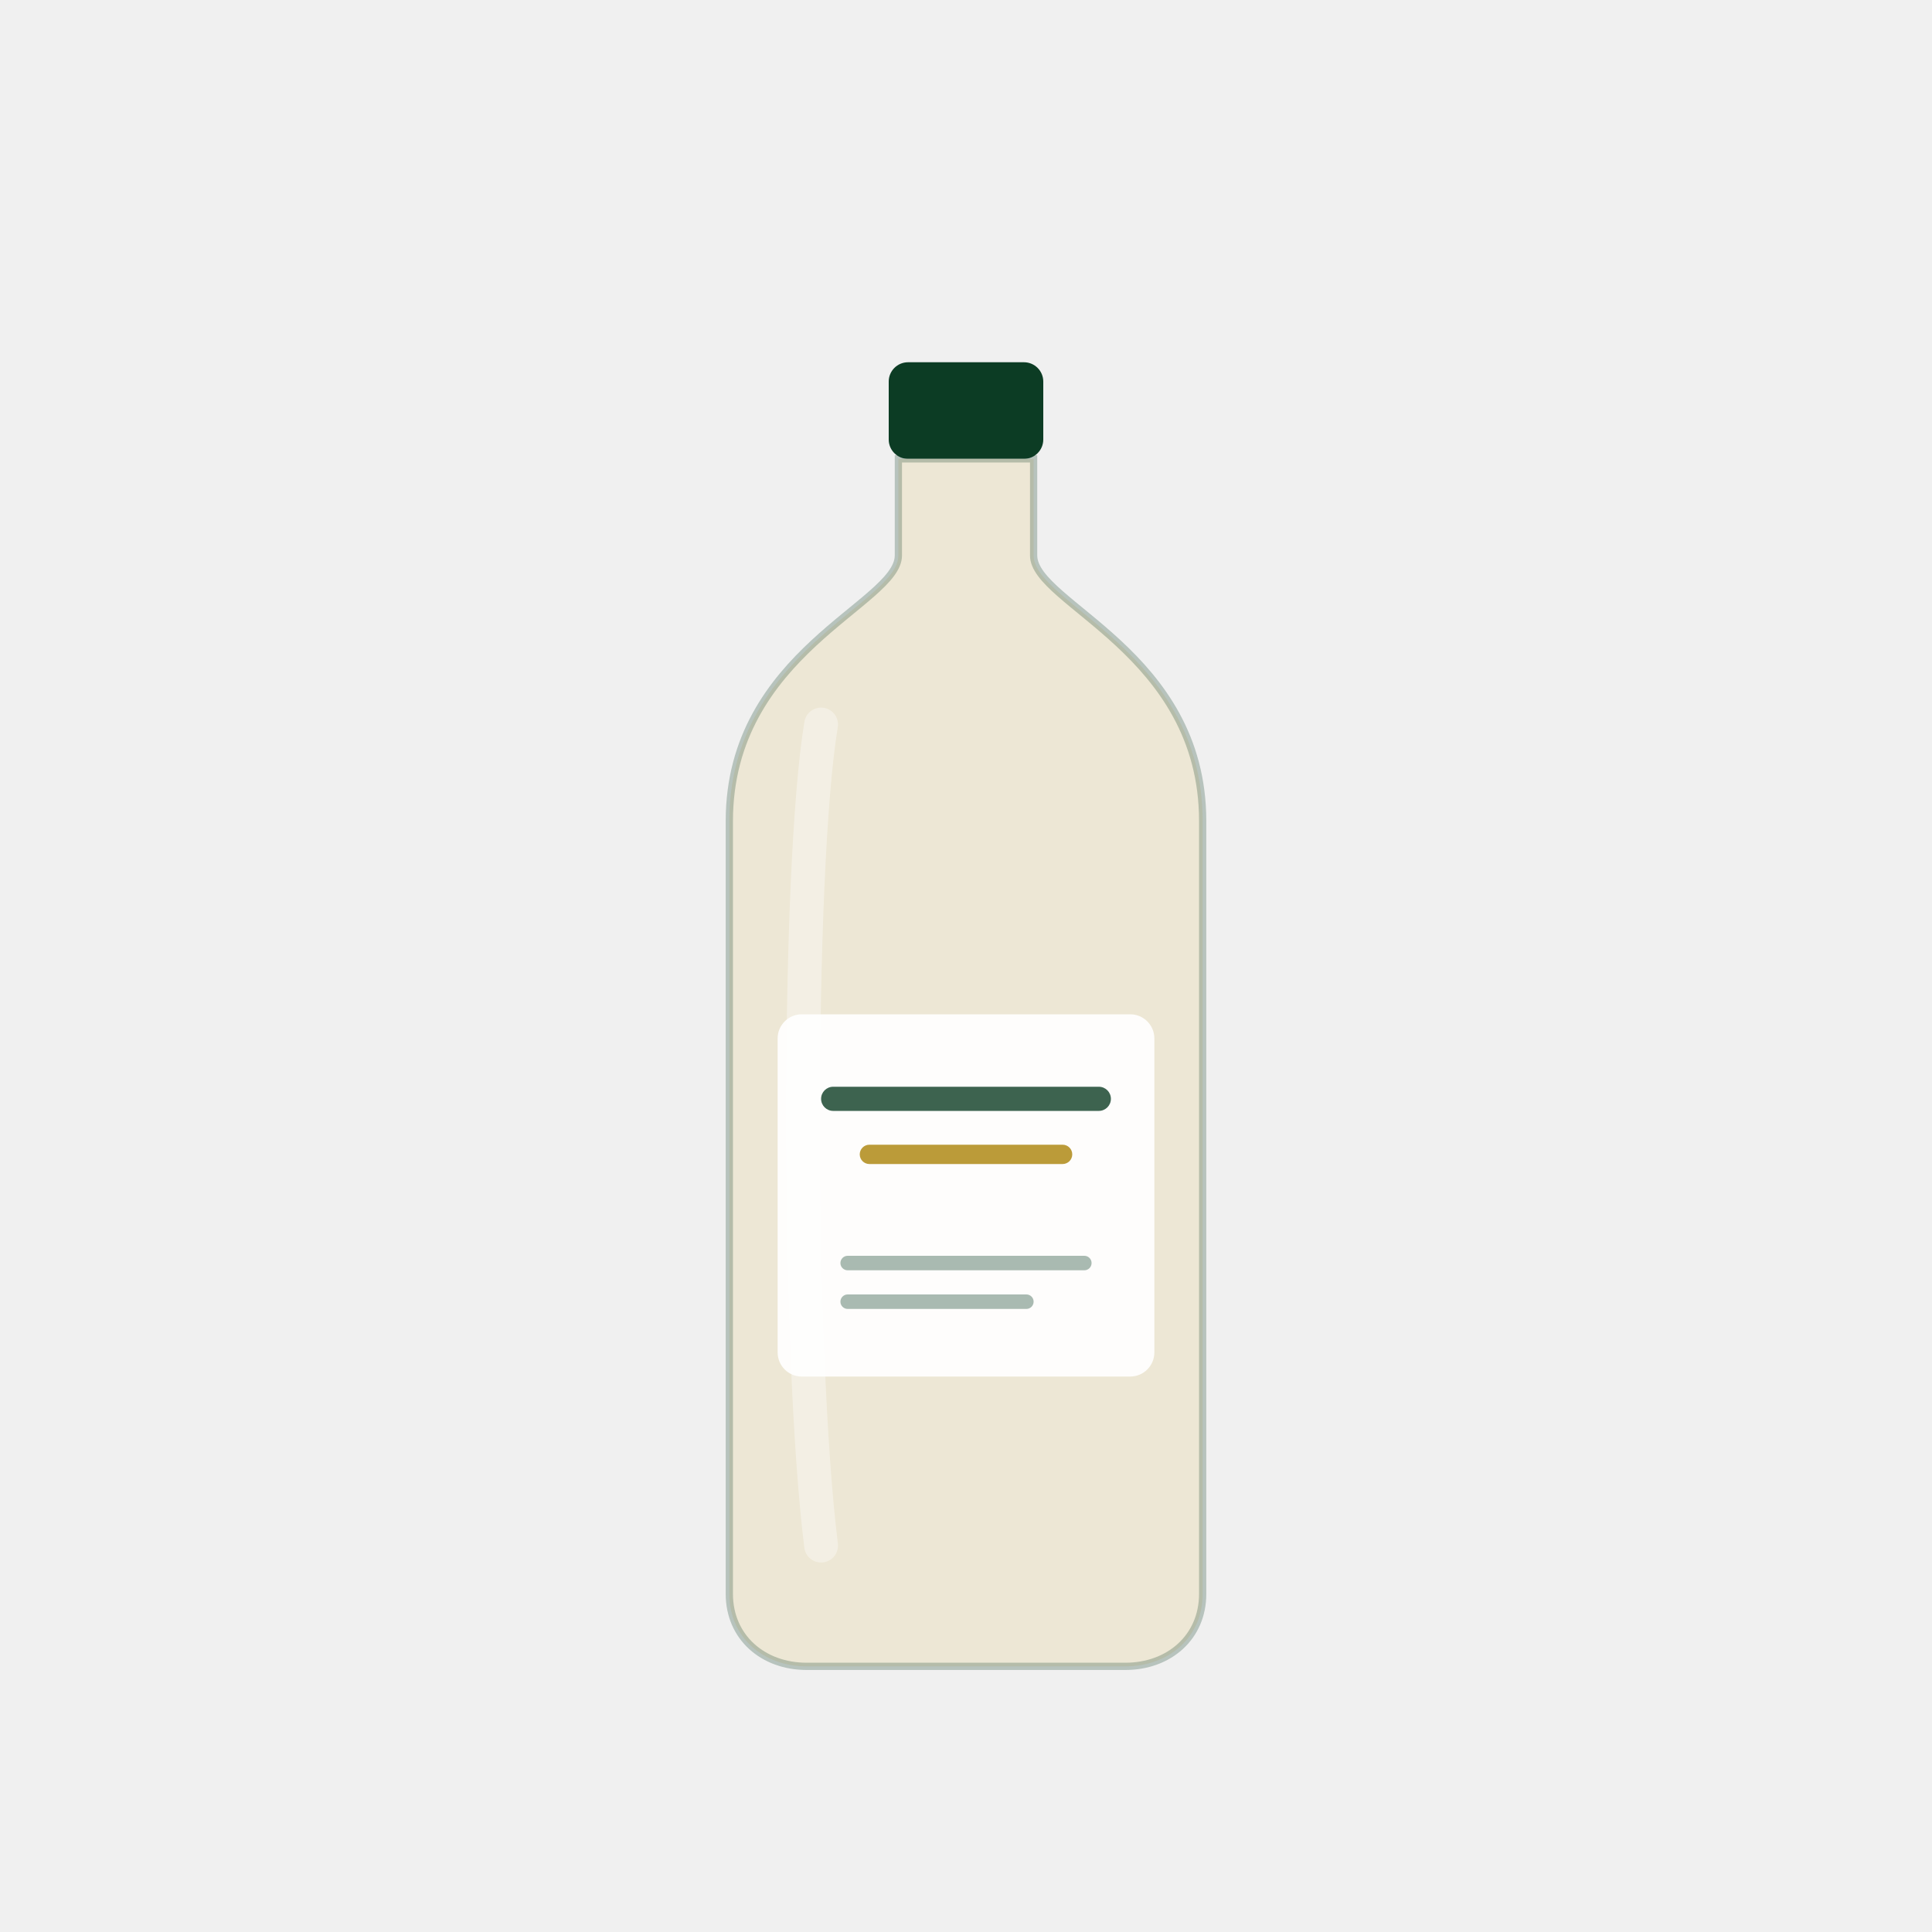
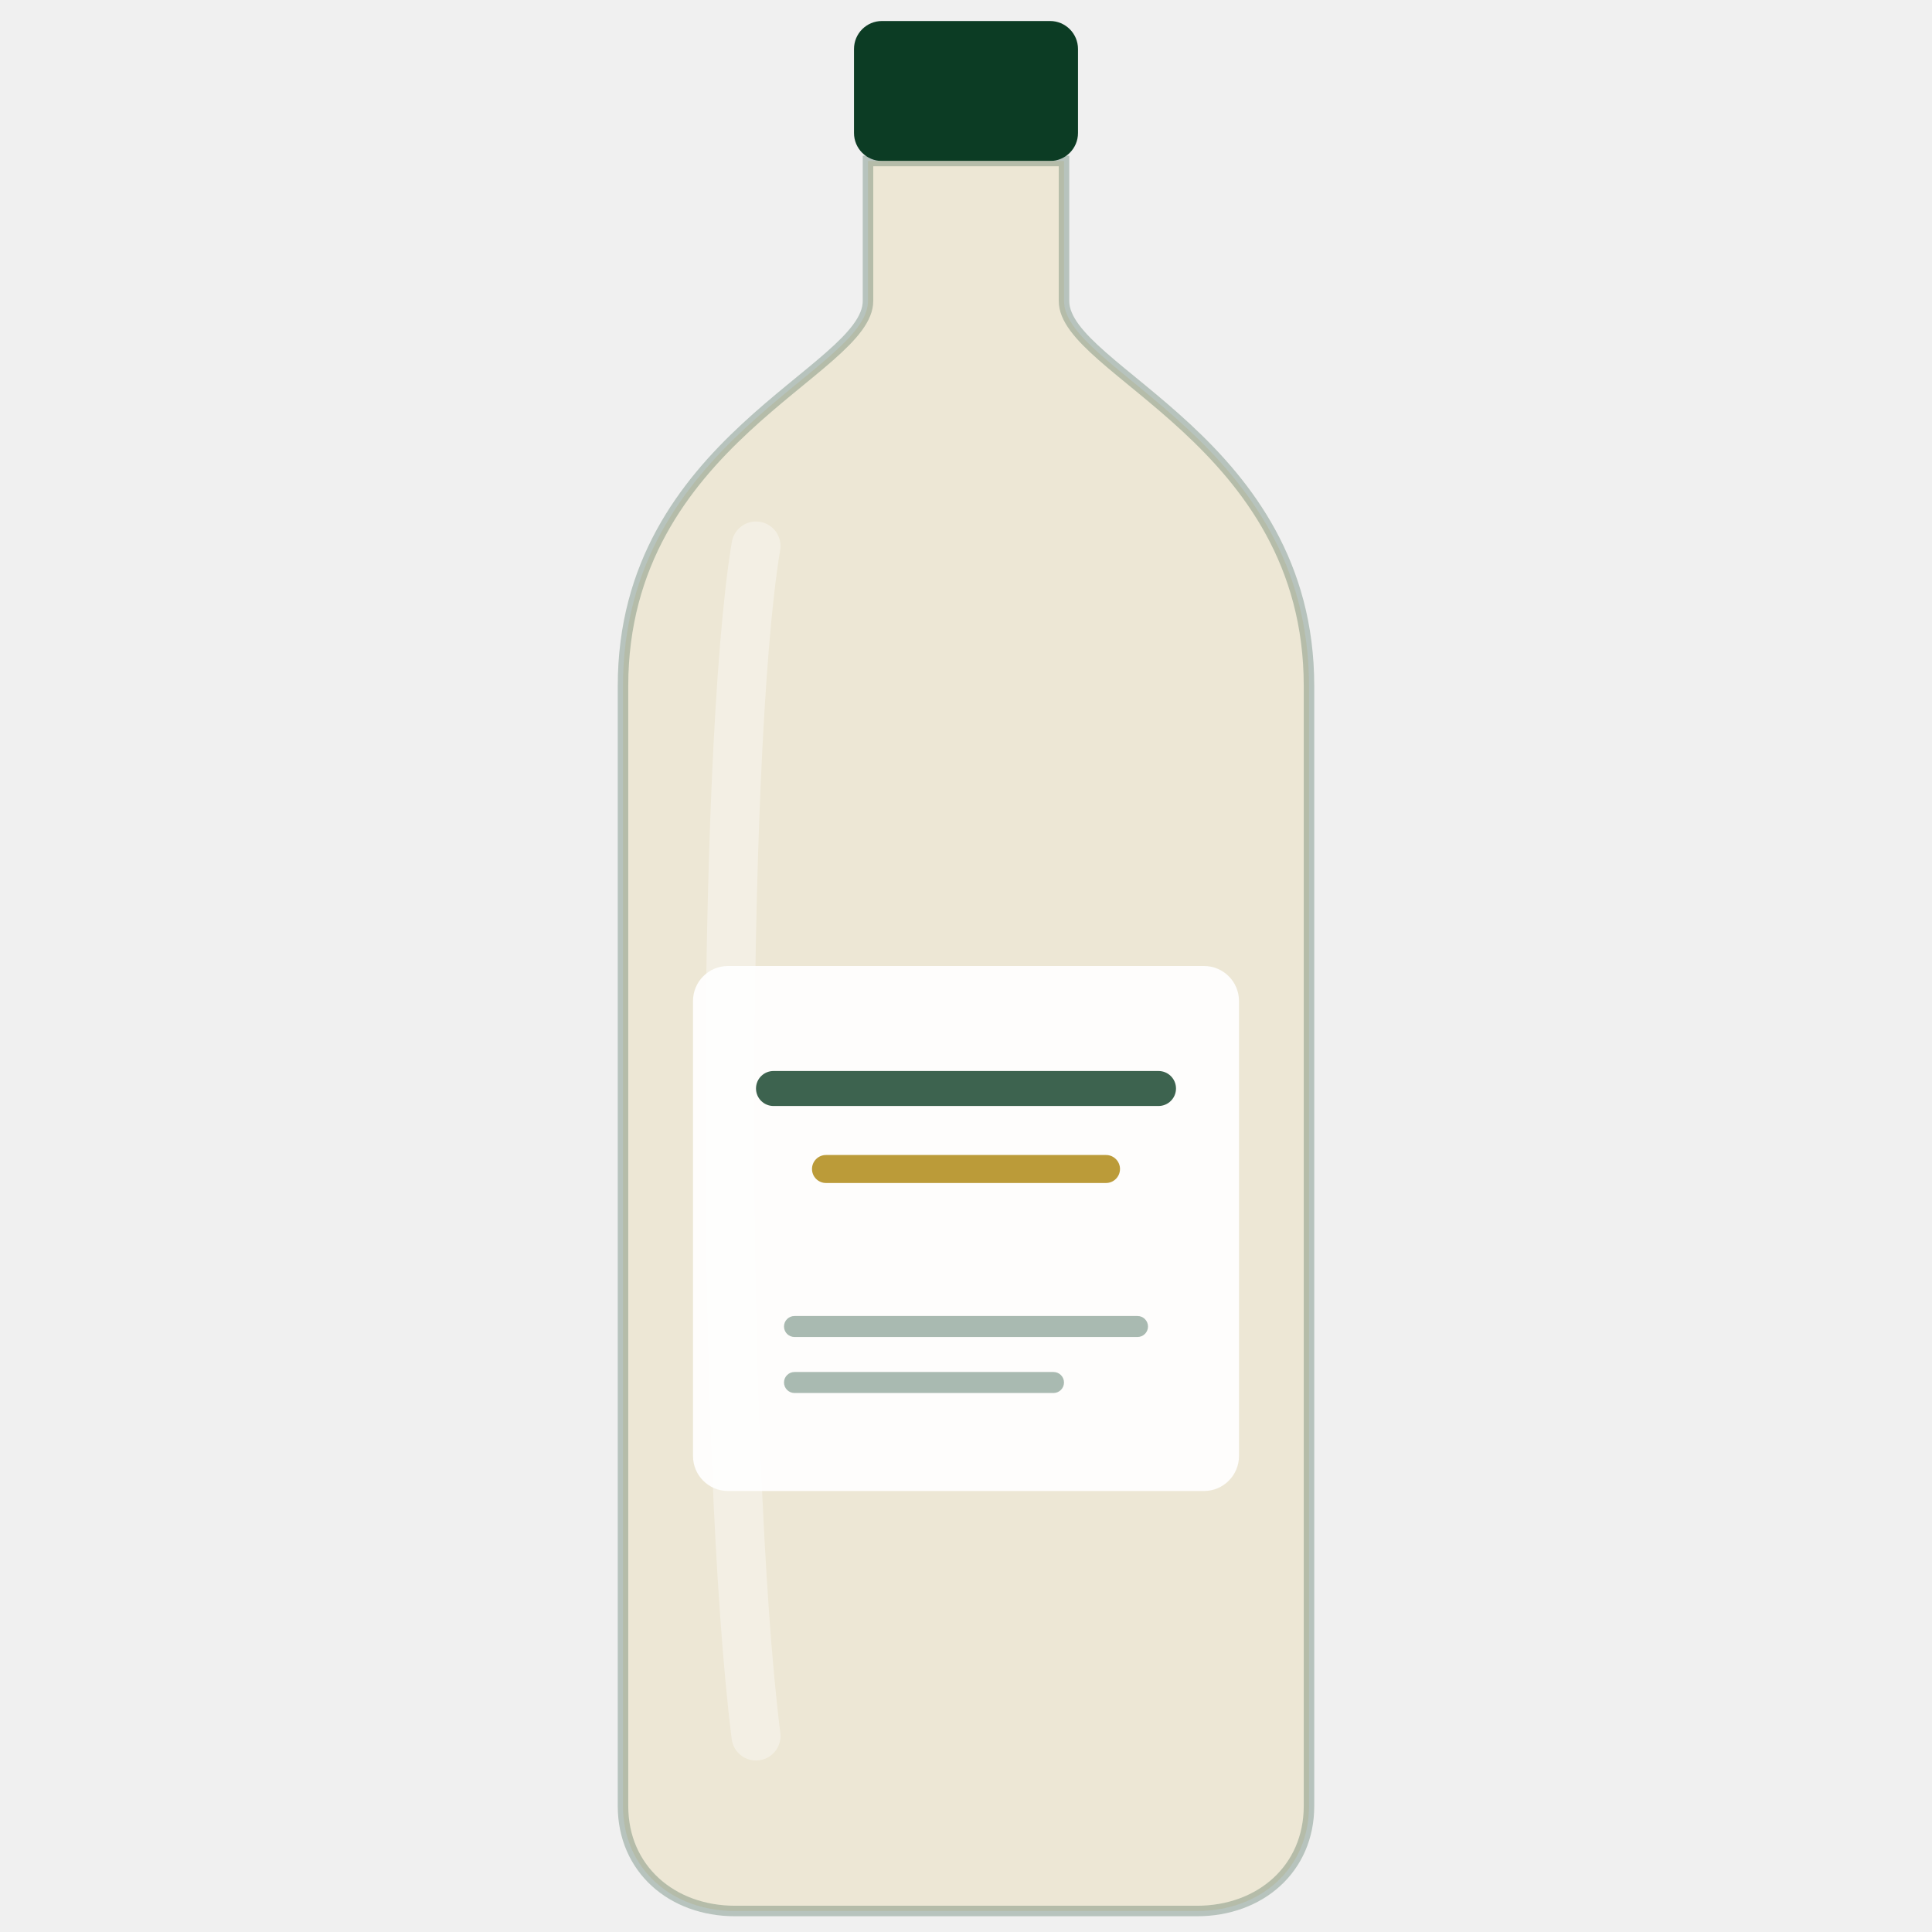
- <svg xmlns="http://www.w3.org/2000/svg" viewBox="0 0 800 800" width="800" height="800">
+ <svg xmlns="http://www.w3.org/2000/svg" viewBox="124 144 552 552" width="800" height="800">
  <rect x="368" y="150" width="64" height="40" rx="8" fill="#0C3C24" />
  <path d="M372 190h56v40c0 20 70 40 70 110v320c0 18-14 30-32 30H334c-18 0-32-12-32-30V340c0-70 70-90 70-110z" fill="#EDE6D3" opacity=".92" />
  <path d="M372 190h56v40c0 20 70 40 70 110v320c0 18-14 30-32 30H334c-18 0-32-12-32-30V340c0-70 70-90 70-110z" fill="none" stroke="#0C3C24" stroke-opacity=".25" stroke-width="3" />
  <rect x="322" y="420" width="156" height="150" rx="10" fill="#fff" opacity=".92" />
  <rect x="340" y="450" width="120" height="10" rx="5" fill="#0C3C24" opacity=".8" />
  <rect x="356" y="474" width="88" height="8" rx="4" fill="#B49024" opacity=".9" />
  <rect x="348" y="520" width="104" height="6" rx="3" fill="#0C3C24" opacity=".35" />
  <rect x="348" y="536" width="80" height="6" rx="3" fill="#0C3C24" opacity=".35" />
  <path d="M340 300c-10 60-10 260 0 340" stroke="#fff" stroke-opacity=".35" stroke-width="14" stroke-linecap="round" fill="none" />
</svg>
